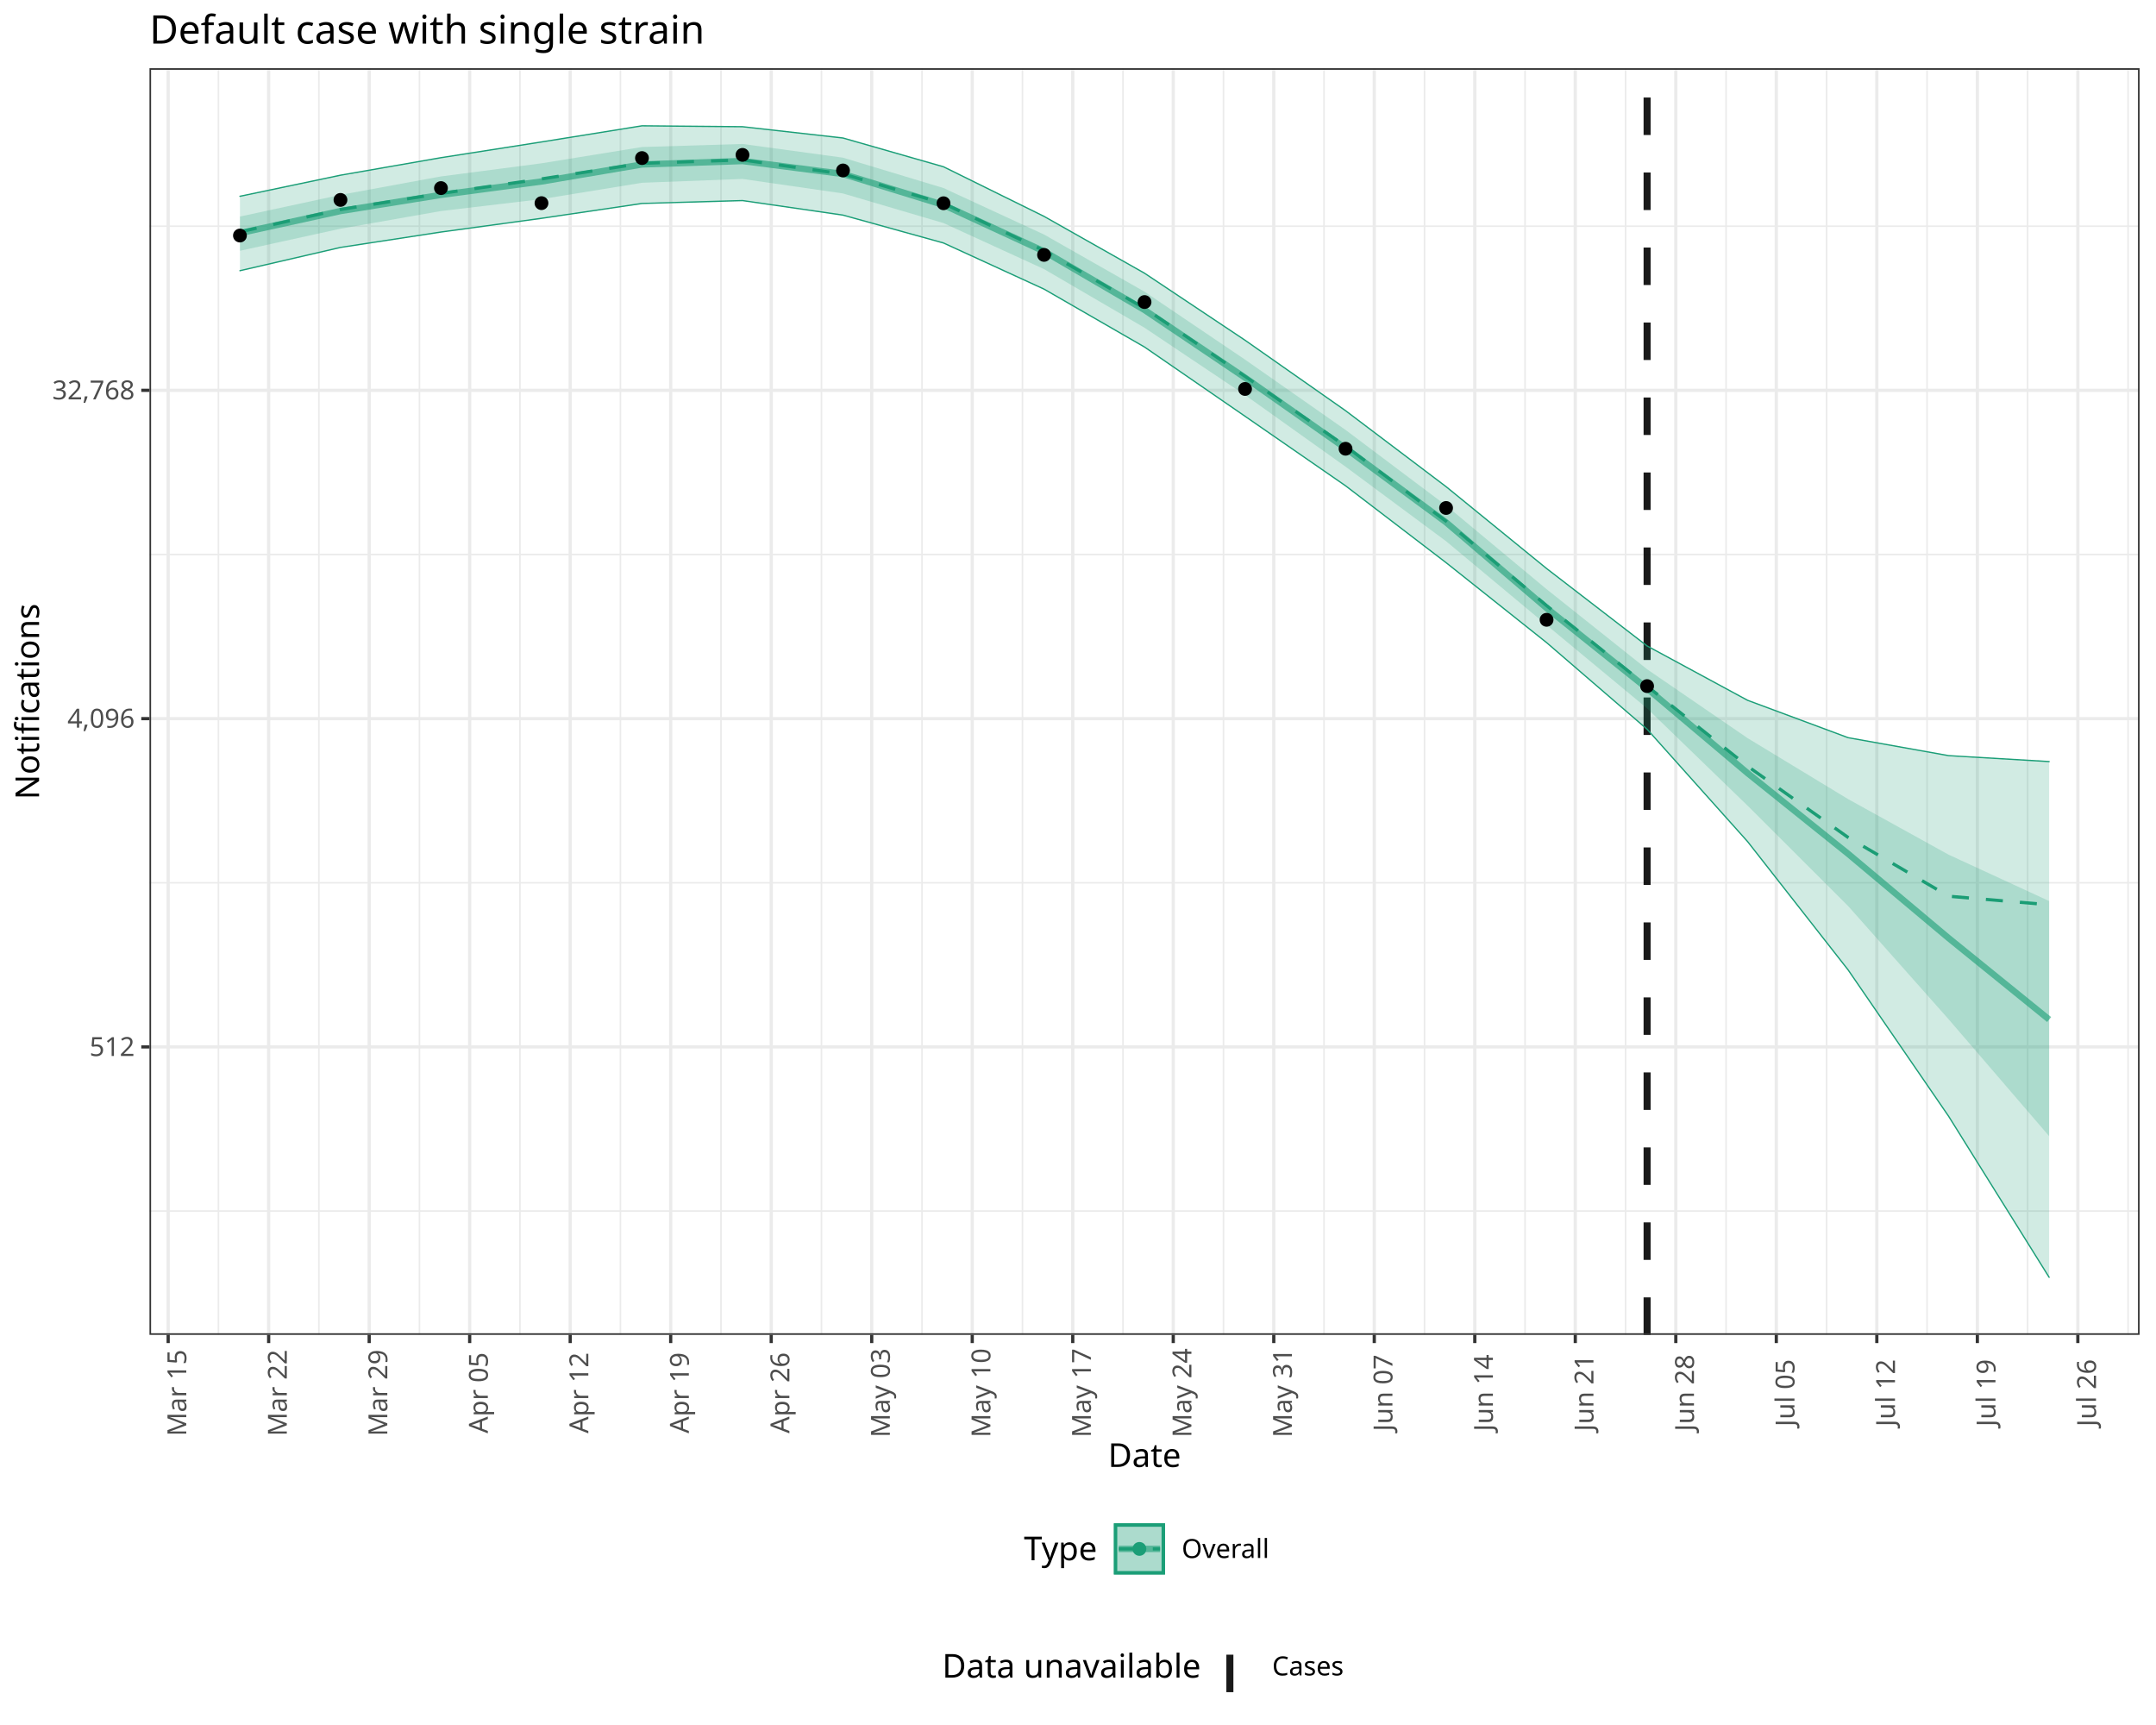
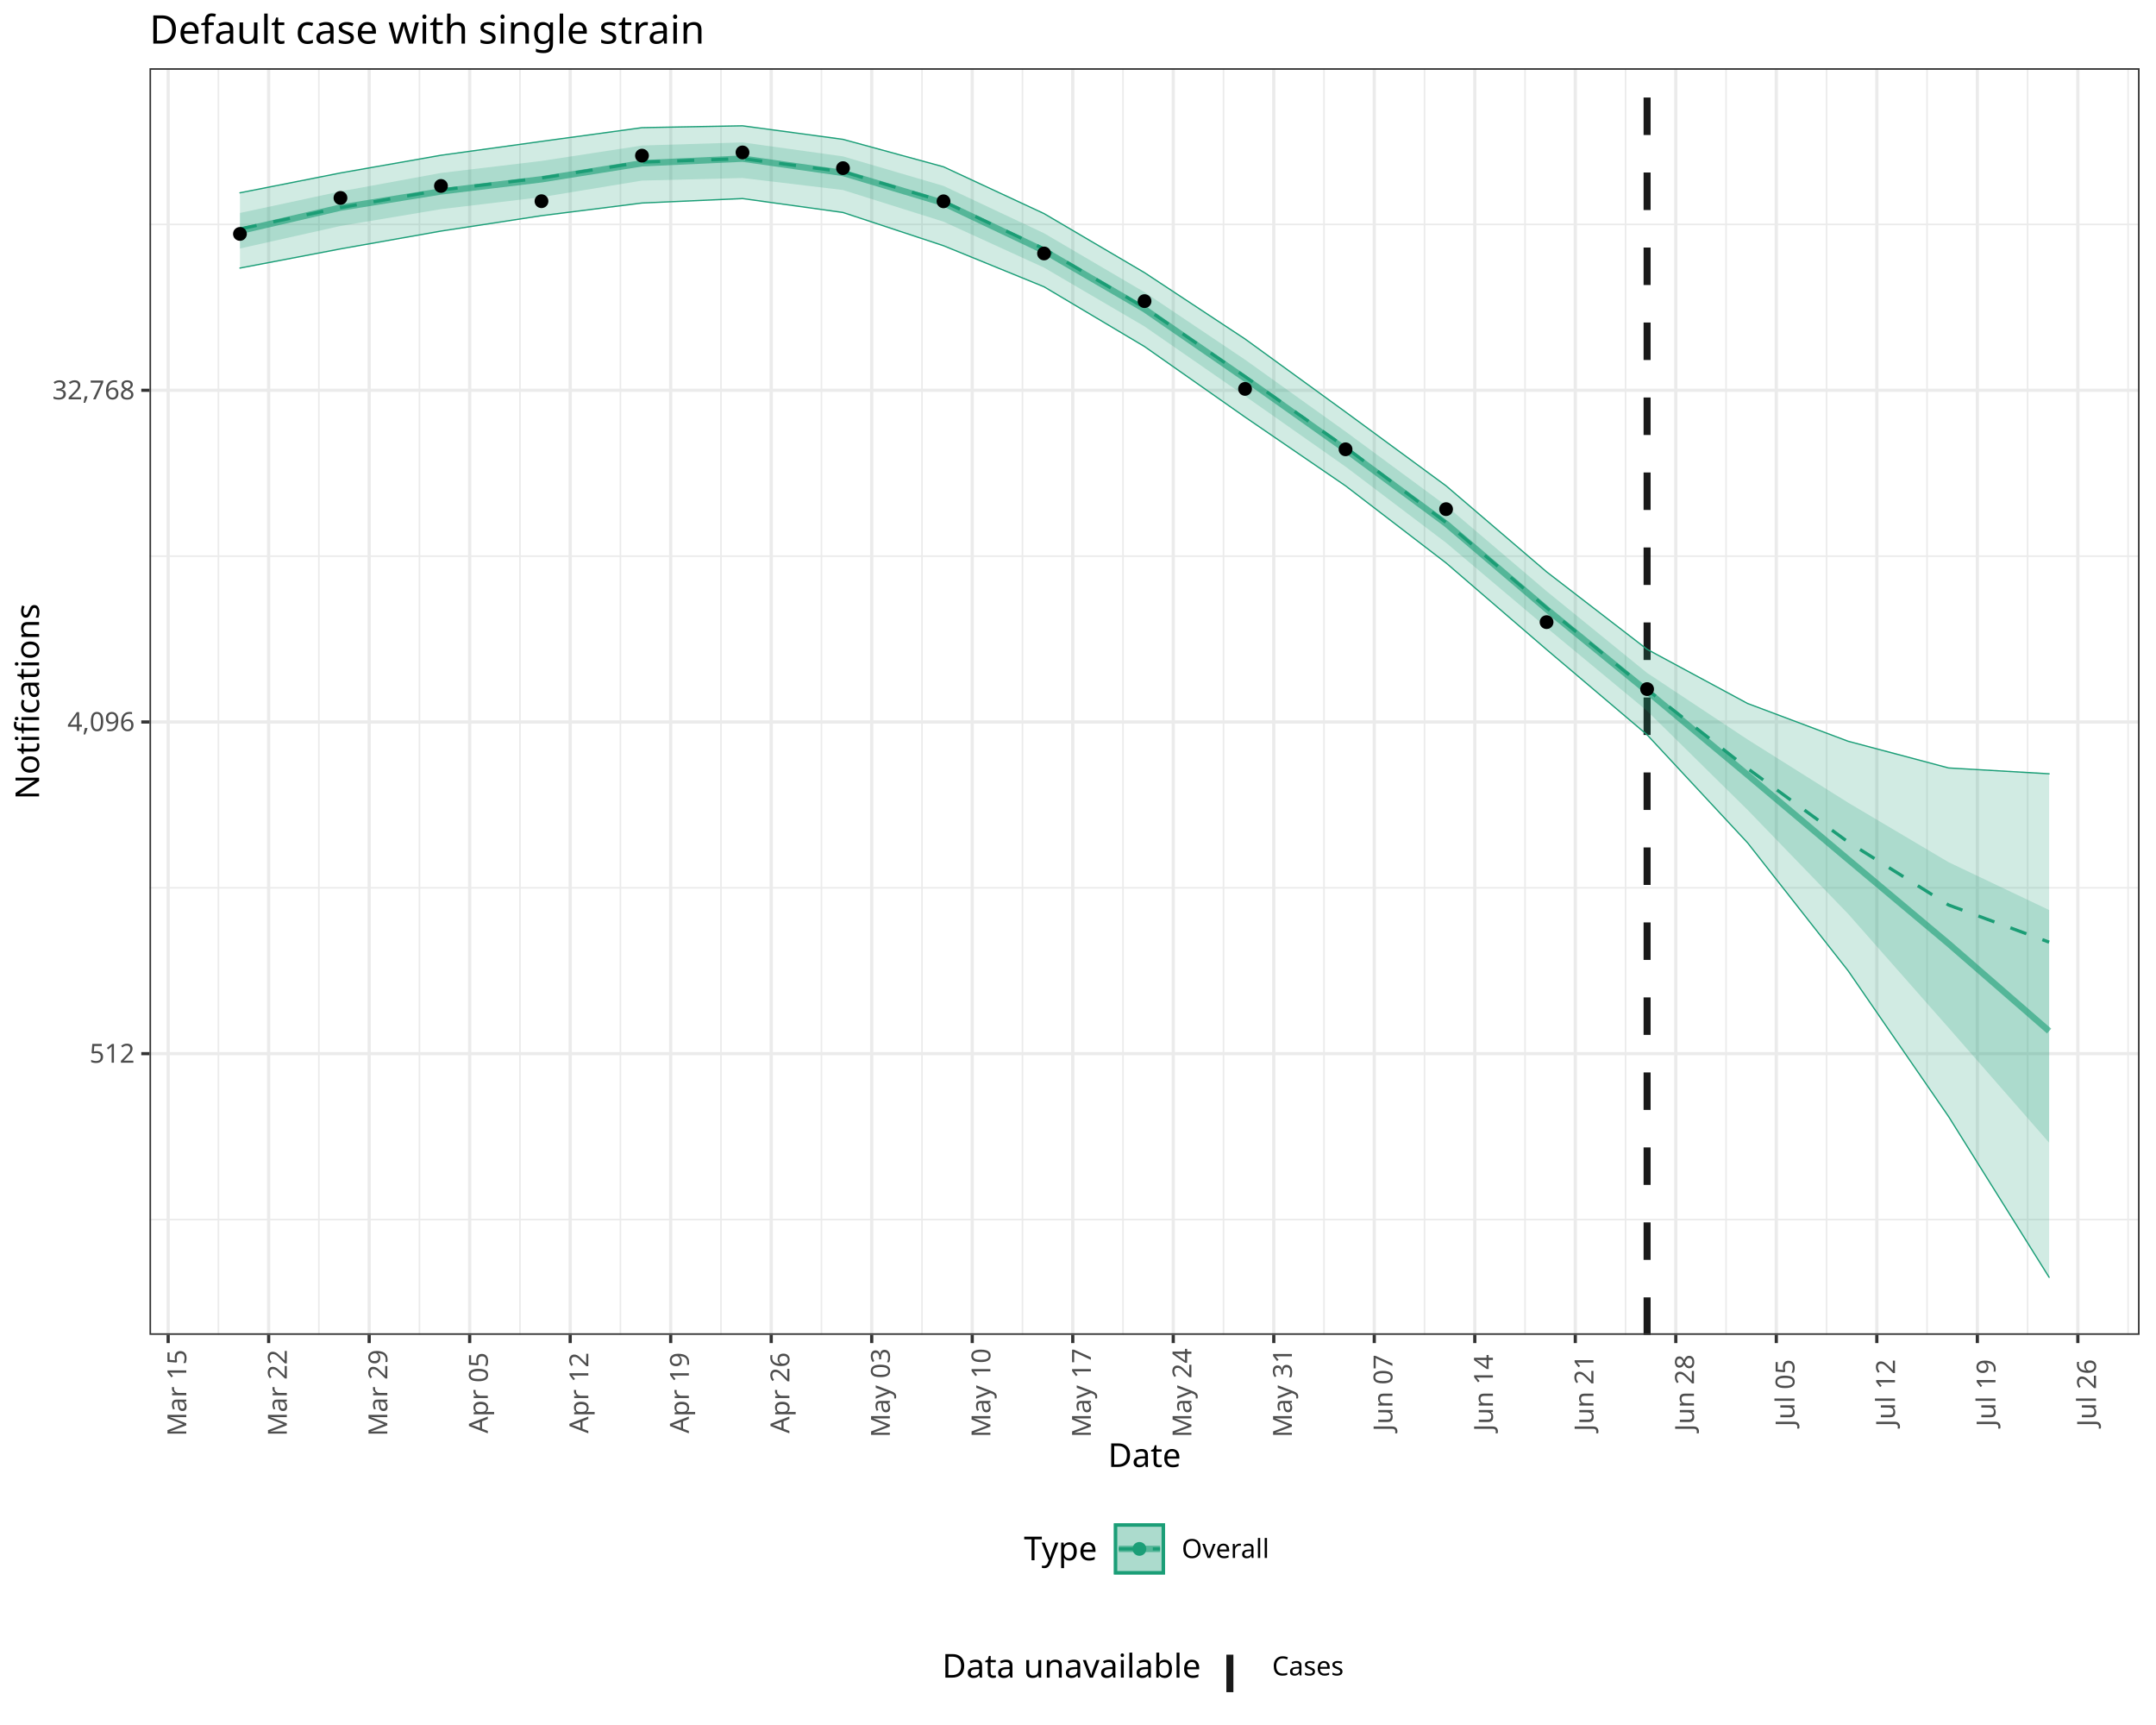
<svg xmlns="http://www.w3.org/2000/svg" class="svglite" data-engine-version="2.0" width="720.00pt" height="576.00pt" viewBox="0 0 720.00 576.00">
  <defs>
    <style type="text/css">
    .svglite line, .svglite polyline, .svglite polygon, .svglite path, .svglite rect, .svglite circle {
      fill: none;
      stroke: #000000;
      stroke-linecap: round;
      stroke-linejoin: round;
      stroke-miterlimit: 10.00;
    }
  </style>
  </defs>
  <rect width="100%" height="100%" style="stroke: none; fill: #FFFFFF;" />
  <defs>
    <clipPath id="cpMC4wMHw3MjAuMDB8MC4wMHw1NzYuMDA=">
      <rect x="0.00" y="0.00" width="720.00" height="576.00" />
    </clipPath>
  </defs>
  <g clip-path="url(#cpMC4wMHw3MjAuMDB8MC4wMHw1NzYuMDA=)">
    <rect x="0.00" y="0.00" width="720.00" height="576.00" style="stroke-width: 1.07; stroke: #FFFFFF; fill: #FFFFFF;" />
  </g>
  <defs>
    <clipPath id="cpNDkuOTJ8NzE0LjUyfDIyLjc4fDQ0NS43Mw==">
      <rect x="49.92" y="22.78" width="664.60" height="422.95" />
    </clipPath>
  </defs>
  <g clip-path="url(#cpNDkuOTJ8NzE0LjUyfDIyLjc4fDQ0NS43Mw==)">
    <rect x="49.92" y="22.78" width="664.60" height="422.95" style="stroke-width: 1.07; stroke: none; fill: #FFFFFF;" />
-     <polyline points="49.92,404.39 714.52,404.39 " style="stroke-width: 0.53; stroke: #EBEBEB; stroke-linecap: butt;" />
-     <polyline points="49.92,294.77 714.52,294.77 " style="stroke-width: 0.53; stroke: #EBEBEB; stroke-linecap: butt;" />
-     <polyline points="49.92,185.14 714.52,185.14 " style="stroke-width: 0.53; stroke: #EBEBEB; stroke-linecap: butt;" />
-     <polyline points="49.92,75.52 714.52,75.52 " style="stroke-width: 0.53; stroke: #EBEBEB; stroke-linecap: butt;" />
+     <polyline points="49.92,407.21 714.52,407.21 " style="stroke-width: 0.53; stroke: #EBEBEB; stroke-linecap: butt;" />
+     <polyline points="49.92,296.45 714.52,296.45 " style="stroke-width: 0.53; stroke: #EBEBEB; stroke-linecap: butt;" />
+     <polyline points="49.92,185.70 714.52,185.70 " style="stroke-width: 0.53; stroke: #EBEBEB; stroke-linecap: butt;" />
+     <polyline points="49.92,74.94 714.52,74.94 " style="stroke-width: 0.53; stroke: #EBEBEB; stroke-linecap: butt;" />
    <polyline points="72.94,445.73 72.94,22.78 " style="stroke-width: 0.53; stroke: #EBEBEB; stroke-linecap: butt;" />
    <polyline points="106.50,445.73 106.50,22.78 " style="stroke-width: 0.53; stroke: #EBEBEB; stroke-linecap: butt;" />
    <polyline points="140.07,445.73 140.07,22.78 " style="stroke-width: 0.53; stroke: #EBEBEB; stroke-linecap: butt;" />
    <polyline points="173.64,445.73 173.64,22.78 " style="stroke-width: 0.53; stroke: #EBEBEB; stroke-linecap: butt;" />
    <polyline points="207.20,445.73 207.20,22.78 " style="stroke-width: 0.53; stroke: #EBEBEB; stroke-linecap: butt;" />
    <polyline points="240.77,445.73 240.77,22.78 " style="stroke-width: 0.53; stroke: #EBEBEB; stroke-linecap: butt;" />
    <polyline points="274.33,445.73 274.33,22.78 " style="stroke-width: 0.53; stroke: #EBEBEB; stroke-linecap: butt;" />
    <polyline points="307.90,445.73 307.90,22.78 " style="stroke-width: 0.53; stroke: #EBEBEB; stroke-linecap: butt;" />
    <polyline points="341.46,445.73 341.46,22.78 " style="stroke-width: 0.53; stroke: #EBEBEB; stroke-linecap: butt;" />
    <polyline points="375.03,445.73 375.03,22.78 " style="stroke-width: 0.53; stroke: #EBEBEB; stroke-linecap: butt;" />
    <polyline points="408.59,445.73 408.59,22.78 " style="stroke-width: 0.53; stroke: #EBEBEB; stroke-linecap: butt;" />
    <polyline points="442.16,445.73 442.16,22.78 " style="stroke-width: 0.53; stroke: #EBEBEB; stroke-linecap: butt;" />
    <polyline points="475.73,445.73 475.73,22.78 " style="stroke-width: 0.53; stroke: #EBEBEB; stroke-linecap: butt;" />
    <polyline points="509.29,445.73 509.29,22.78 " style="stroke-width: 0.53; stroke: #EBEBEB; stroke-linecap: butt;" />
    <polyline points="542.86,445.73 542.86,22.78 " style="stroke-width: 0.53; stroke: #EBEBEB; stroke-linecap: butt;" />
    <polyline points="576.42,445.73 576.42,22.78 " style="stroke-width: 0.53; stroke: #EBEBEB; stroke-linecap: butt;" />
    <polyline points="609.99,445.73 609.99,22.78 " style="stroke-width: 0.53; stroke: #EBEBEB; stroke-linecap: butt;" />
    <polyline points="643.55,445.73 643.55,22.78 " style="stroke-width: 0.53; stroke: #EBEBEB; stroke-linecap: butt;" />
    <polyline points="677.12,445.73 677.12,22.78 " style="stroke-width: 0.53; stroke: #EBEBEB; stroke-linecap: butt;" />
    <polyline points="710.68,445.73 710.68,22.78 " style="stroke-width: 0.53; stroke: #EBEBEB; stroke-linecap: butt;" />
-     <polyline points="49.92,349.58 714.52,349.58 " style="stroke-width: 1.07; stroke: #EBEBEB; stroke-linecap: butt;" />
-     <polyline points="49.92,239.96 714.52,239.96 " style="stroke-width: 1.07; stroke: #EBEBEB; stroke-linecap: butt;" />
-     <polyline points="49.92,130.33 714.52,130.33 " style="stroke-width: 1.07; stroke: #EBEBEB; stroke-linecap: butt;" />
+     <polyline points="49.92,351.83 714.52,351.83 " style="stroke-width: 1.07; stroke: #EBEBEB; stroke-linecap: butt;" />
+     <polyline points="49.92,241.08 714.52,241.08 " style="stroke-width: 1.07; stroke: #EBEBEB; stroke-linecap: butt;" />
+     <polyline points="49.92,130.32 714.52,130.32 " style="stroke-width: 1.07; stroke: #EBEBEB; stroke-linecap: butt;" />
    <polyline points="56.16,445.73 56.16,22.78 " style="stroke-width: 1.07; stroke: #EBEBEB; stroke-linecap: butt;" />
    <polyline points="89.72,445.73 89.72,22.78 " style="stroke-width: 1.07; stroke: #EBEBEB; stroke-linecap: butt;" />
    <polyline points="123.29,445.73 123.29,22.78 " style="stroke-width: 1.07; stroke: #EBEBEB; stroke-linecap: butt;" />
    <polyline points="156.85,445.73 156.85,22.78 " style="stroke-width: 1.07; stroke: #EBEBEB; stroke-linecap: butt;" />
    <polyline points="190.42,445.73 190.42,22.78 " style="stroke-width: 1.07; stroke: #EBEBEB; stroke-linecap: butt;" />
    <polyline points="223.98,445.73 223.98,22.78 " style="stroke-width: 1.07; stroke: #EBEBEB; stroke-linecap: butt;" />
    <polyline points="257.55,445.73 257.55,22.78 " style="stroke-width: 1.07; stroke: #EBEBEB; stroke-linecap: butt;" />
    <polyline points="291.11,445.73 291.11,22.78 " style="stroke-width: 1.07; stroke: #EBEBEB; stroke-linecap: butt;" />
    <polyline points="324.68,445.73 324.68,22.78 " style="stroke-width: 1.07; stroke: #EBEBEB; stroke-linecap: butt;" />
    <polyline points="358.25,445.73 358.25,22.78 " style="stroke-width: 1.07; stroke: #EBEBEB; stroke-linecap: butt;" />
    <polyline points="391.81,445.73 391.81,22.78 " style="stroke-width: 1.07; stroke: #EBEBEB; stroke-linecap: butt;" />
    <polyline points="425.38,445.73 425.38,22.78 " style="stroke-width: 1.07; stroke: #EBEBEB; stroke-linecap: butt;" />
    <polyline points="458.94,445.73 458.94,22.78 " style="stroke-width: 1.07; stroke: #EBEBEB; stroke-linecap: butt;" />
    <polyline points="492.51,445.73 492.51,22.78 " style="stroke-width: 1.07; stroke: #EBEBEB; stroke-linecap: butt;" />
    <polyline points="526.07,445.73 526.07,22.78 " style="stroke-width: 1.07; stroke: #EBEBEB; stroke-linecap: butt;" />
    <polyline points="559.64,445.73 559.64,22.78 " style="stroke-width: 1.07; stroke: #EBEBEB; stroke-linecap: butt;" />
    <polyline points="593.20,445.73 593.20,22.78 " style="stroke-width: 1.07; stroke: #EBEBEB; stroke-linecap: butt;" />
    <polyline points="626.77,445.73 626.77,22.78 " style="stroke-width: 1.07; stroke: #EBEBEB; stroke-linecap: butt;" />
    <polyline points="660.34,445.73 660.34,22.78 " style="stroke-width: 1.07; stroke: #EBEBEB; stroke-linecap: butt;" />
    <polyline points="693.90,445.73 693.90,22.78 " style="stroke-width: 1.07; stroke: #EBEBEB; stroke-linecap: butt;" />
    <line x1="550.05" y1="445.73" x2="550.05" y2="22.78" style="stroke-width: 2.35; stroke: #000000; stroke-opacity: 0.90; stroke-dasharray: 12.52,12.52; stroke-linecap: butt;" />
-     <polyline points="80.13,77.83 113.70,70.47 147.26,65.07 180.83,60.60 214.39,54.91 247.96,53.77 281.52,58.09 315.09,68.44 348.66,83.94 382.22,103.51 415.79,126.11 449.35,149.68 482.92,174.41 516.48,203.04 550.05,229.87 583.61,258.16 617.18,285.09 650.75,313.25 684.31,340.44 " style="stroke-width: 2.13; stroke: #1B9E77; stroke-opacity: 0.60; stroke-linecap: butt;" />
-     <polyline points="80.13,77.42 113.70,69.95 147.26,64.60 180.83,59.75 214.39,54.53 247.96,53.40 281.52,58.09 315.09,67.94 348.66,83.67 382.22,102.93 415.79,125.66 449.35,148.99 482.92,174.04 516.48,202.22 550.05,229.13 583.61,255.85 617.18,279.63 650.75,299.26 684.31,302.11 " style="stroke-width: 1.07; stroke: #1B9E77; stroke-dasharray: 5.69,5.69; stroke-linecap: butt;" />
-     <polygon points="80.13,65.54 113.70,58.50 147.26,52.65 180.83,47.40 214.39,42.01 247.96,42.31 281.52,46.08 315.09,55.69 348.66,72.25 382.22,91.23 415.79,113.61 449.35,137.13 482.92,162.50 516.48,189.83 550.05,215.69 583.61,233.84 617.18,246.32 650.75,252.32 684.31,254.30 684.31,426.51 650.75,372.74 617.18,323.86 583.61,281.01 550.05,243.50 516.48,214.57 482.92,187.88 449.35,162.21 415.79,139.00 382.22,115.88 348.66,96.54 315.09,81.14 281.52,71.83 247.96,66.97 214.39,67.94 180.83,72.90 147.26,77.48 113.70,82.62 80.13,90.39 " style="stroke-width: 0.00; stroke: none; fill: #1B9E77; fill-opacity: 0.20;" />
-     <polyline points="80.13,65.54 113.70,58.50 147.26,52.65 180.83,47.40 214.39,42.01 247.96,42.31 281.52,46.08 315.09,55.69 348.66,72.25 382.22,91.23 415.79,113.61 449.35,137.13 482.92,162.50 516.48,189.83 550.05,215.69 583.61,233.84 617.18,246.32 650.75,252.32 684.31,254.30 " style="stroke-width: 0.43; stroke: #1B9E77;" />
-     <polyline points="684.31,426.51 650.75,372.74 617.18,323.86 583.61,281.01 550.05,243.50 516.48,214.57 482.92,187.88 449.35,162.21 415.79,139.00 382.22,115.88 348.66,96.54 315.09,81.14 281.52,71.83 247.96,66.97 214.39,67.94 180.83,72.90 147.26,77.48 113.70,82.62 80.13,90.39 " style="stroke-width: 0.43; stroke: #1B9E77;" />
-     <polygon points="80.13,72.31 113.70,65.07 147.26,58.91 180.83,54.53 214.39,49.09 247.96,48.07 281.52,52.65 315.09,62.79 348.66,78.31 382.22,97.40 415.79,120.08 449.35,143.55 482.92,168.79 516.48,196.73 550.05,223.47 583.61,246.47 617.18,266.83 650.75,285.39 684.31,300.87 684.31,379.37 650.75,340.35 617.18,302.53 583.61,269.02 550.05,236.54 516.48,208.70 482.92,180.72 449.35,155.83 415.79,131.91 382.22,109.44 348.66,89.86 315.09,74.49 281.52,64.60 247.96,59.75 214.39,61.03 180.83,66.49 147.26,70.47 113.70,76.37 80.13,83.74 " style="stroke-width: 0.00; stroke: none; fill: #1B9E77; fill-opacity: 0.20;" />
-     <polyline points="80.13,72.31 113.70,65.07 147.26,58.91 180.83,54.53 214.39,49.09 247.96,48.07 281.52,52.65 315.09,62.79 348.66,78.31 382.22,97.40 415.79,120.08 449.35,143.55 482.92,168.79 516.48,196.73 550.05,223.47 583.61,246.47 617.18,266.83 650.75,285.39 684.31,300.87 " style="stroke-width: 1.07; stroke: none;" />
-     <polyline points="684.31,379.37 650.75,340.35 617.18,302.53 583.61,269.02 550.05,236.54 516.48,208.70 482.92,180.72 449.35,155.83 415.79,131.91 382.22,109.44 348.66,89.86 315.09,74.49 281.52,64.60 247.96,59.75 214.39,61.03 180.83,66.49 147.26,70.47 113.70,76.37 80.13,83.74 " style="stroke-width: 1.07; stroke: none;" />
-     <circle cx="80.13" cy="78.65" r="1.95" style="stroke-width: 0.71; fill: #000000;" />
-     <circle cx="113.70" cy="66.75" r="1.95" style="stroke-width: 0.71; fill: #000000;" />
-     <circle cx="147.26" cy="62.80" r="1.95" style="stroke-width: 0.71; fill: #000000;" />
-     <circle cx="180.83" cy="67.83" r="1.95" style="stroke-width: 0.71; fill: #000000;" />
-     <circle cx="214.39" cy="52.78" r="1.95" style="stroke-width: 0.71; fill: #000000;" />
-     <circle cx="247.96" cy="51.72" r="1.95" style="stroke-width: 0.71; fill: #000000;" />
-     <circle cx="281.52" cy="56.92" r="1.95" style="stroke-width: 0.71; fill: #000000;" />
-     <circle cx="315.09" cy="67.87" r="1.95" style="stroke-width: 0.71; fill: #000000;" />
-     <circle cx="348.66" cy="85.11" r="1.95" style="stroke-width: 0.71; fill: #000000;" />
-     <circle cx="382.22" cy="100.86" r="1.95" style="stroke-width: 0.71; fill: #000000;" />
-     <circle cx="415.79" cy="129.88" r="1.95" style="stroke-width: 0.71; fill: #000000;" />
-     <circle cx="449.35" cy="149.84" r="1.95" style="stroke-width: 0.71; fill: #000000;" />
-     <circle cx="482.92" cy="169.62" r="1.95" style="stroke-width: 0.71; fill: #000000;" />
-     <circle cx="516.48" cy="206.96" r="1.95" style="stroke-width: 0.71; fill: #000000;" />
-     <circle cx="550.05" cy="229.10" r="1.95" style="stroke-width: 0.71; fill: #000000;" />
+     <polyline points="80.13,77.10 113.70,69.32 147.26,63.92 180.83,59.87 214.39,54.52 247.96,52.97 281.52,57.75 315.09,67.79 348.66,83.72 382.22,103.22 415.79,126.36 449.35,150.11 482.92,174.86 516.48,203.40 550.05,230.77 583.61,258.74 617.18,286.98 650.75,315.12 684.31,344.28 " style="stroke-width: 2.13; stroke: #1B9E77; stroke-opacity: 0.60; stroke-linecap: butt;" />
+     <polyline points="80.13,76.45 113.70,69.32 147.26,63.45 180.83,59.44 214.39,54.13 247.96,52.97 281.52,57.33 315.09,67.29 348.66,83.11 382.22,102.74 415.79,125.76 449.35,149.40 482.92,174.48 516.48,202.95 550.05,230.24 583.61,256.61 617.18,281.16 650.75,302.20 684.31,314.60 " style="stroke-width: 1.07; stroke: #1B9E77; stroke-dasharray: 5.69,5.69; stroke-linecap: butt;" />
+     <polygon points="80.13,64.38 113.70,57.75 147.26,51.84 180.83,47.21 214.39,42.63 247.96,42.01 281.52,46.53 315.09,55.70 348.66,71.32 382.22,91.05 415.79,113.19 449.35,137.57 482.92,162.23 516.48,190.94 550.05,216.81 583.61,234.90 617.18,247.51 650.75,256.43 684.31,258.38 684.31,426.51 650.75,372.86 617.18,324.15 583.61,281.43 550.05,245.35 516.48,216.89 482.92,187.98 449.35,162.23 415.79,139.27 382.22,115.72 348.66,95.76 315.09,82.05 281.52,70.95 247.96,66.30 214.39,67.79 180.83,72.02 147.26,77.16 113.70,83.11 80.13,89.51 " style="stroke-width: 0.00; stroke: none; fill: #1B9E77; fill-opacity: 0.20;" />
+     <polyline points="80.13,64.38 113.70,57.75 147.26,51.84 180.83,47.21 214.39,42.63 247.96,42.01 281.52,46.53 315.09,55.70 348.66,71.32 382.22,91.05 415.79,113.19 449.35,137.57 482.92,162.23 516.48,190.94 550.05,216.81 583.61,234.90 617.18,247.51 650.75,256.43 684.31,258.38 " style="stroke-width: 0.43; stroke: #1B9E77;" />
+     <polyline points="684.31,426.51 650.75,372.86 617.18,324.15 583.61,281.43 550.05,245.35 516.48,216.89 482.92,187.98 449.35,162.23 415.79,139.27 382.22,115.72 348.66,95.76 315.09,82.05 281.52,70.95 247.96,66.30 214.39,67.79 180.83,72.02 147.26,77.16 113.70,83.11 80.13,89.51 " style="stroke-width: 0.43; stroke: #1B9E77;" />
+     <polygon points="80.13,71.11 113.70,63.92 147.26,57.75 180.83,53.74 214.39,48.59 247.96,47.55 281.52,52.22 315.09,62.08 348.66,77.88 382.22,97.57 415.79,120.10 449.35,144.10 482.92,168.84 516.48,197.40 550.05,224.70 583.61,246.93 617.18,268.02 650.75,287.91 684.31,303.87 684.31,381.56 650.75,343.21 617.18,305.15 583.61,270.44 550.05,237.38 516.48,209.57 482.92,181.23 449.35,155.82 415.79,132.25 382.22,109.00 348.66,89.36 315.09,74.02 281.52,63.45 247.96,59.44 214.39,60.30 180.83,65.82 147.26,69.84 113.70,75.45 80.13,82.98 " style="stroke-width: 0.00; stroke: none; fill: #1B9E77; fill-opacity: 0.20;" />
+     <polyline points="80.13,71.11 113.70,63.92 147.26,57.75 180.83,53.74 214.39,48.59 247.96,47.55 281.52,52.22 315.09,62.08 348.66,77.88 382.22,97.57 415.79,120.10 449.35,144.10 482.92,168.84 516.48,197.40 550.05,224.70 583.61,246.93 617.18,268.02 650.75,287.91 684.31,303.87 " style="stroke-width: 1.07; stroke: none;" />
+     <polyline points="684.31,381.56 650.75,343.21 617.18,305.15 583.61,270.44 550.05,237.38 516.48,209.57 482.92,181.23 449.35,155.82 415.79,132.25 382.22,109.00 348.66,89.36 315.09,74.02 281.52,63.45 247.96,59.44 214.39,60.30 180.83,65.82 147.26,69.84 113.70,75.45 80.13,82.98 " style="stroke-width: 1.07; stroke: none;" />
+     <circle cx="80.13" cy="78.11" r="1.95" style="stroke-width: 0.71; fill: #000000;" />
+     <circle cx="113.70" cy="66.09" r="1.95" style="stroke-width: 0.71; fill: #000000;" />
+     <circle cx="147.26" cy="62.09" r="1.95" style="stroke-width: 0.71; fill: #000000;" />
+     <circle cx="180.83" cy="67.18" r="1.95" style="stroke-width: 0.71; fill: #000000;" />
+     <circle cx="214.39" cy="51.97" r="1.95" style="stroke-width: 0.71; fill: #000000;" />
+     <circle cx="247.96" cy="50.90" r="1.95" style="stroke-width: 0.71; fill: #000000;" />
+     <circle cx="281.52" cy="56.15" r="1.95" style="stroke-width: 0.71; fill: #000000;" />
+     <circle cx="315.09" cy="67.22" r="1.95" style="stroke-width: 0.71; fill: #000000;" />
+     <circle cx="348.66" cy="84.63" r="1.95" style="stroke-width: 0.71; fill: #000000;" />
+     <circle cx="382.22" cy="100.55" r="1.95" style="stroke-width: 0.71; fill: #000000;" />
+     <circle cx="415.79" cy="129.86" r="1.95" style="stroke-width: 0.71; fill: #000000;" />
+     <circle cx="449.35" cy="150.03" r="1.95" style="stroke-width: 0.71; fill: #000000;" />
+     <circle cx="482.92" cy="170.01" r="1.95" style="stroke-width: 0.71; fill: #000000;" />
+     <circle cx="516.48" cy="207.74" r="1.95" style="stroke-width: 0.71; fill: #000000;" />
+     <circle cx="550.05" cy="230.10" r="1.95" style="stroke-width: 0.71; fill: #000000;" />
    <rect x="49.92" y="22.78" width="664.60" height="422.95" style="stroke-width: 1.07; stroke: #333333;" />
  </g>
  <g clip-path="url(#cpMC4wMHw3MjAuMDB8MC4wMHw1NzYuMDA=)">
-     <text x="44.99" y="352.61" text-anchor="end" style="font-size: 8.80px; fill: #4D4D4D; font-family: sans;" textLength="14.68px" lengthAdjust="spacingAndGlyphs">512</text>
-     <text x="44.99" y="242.98" text-anchor="end" style="font-size: 8.80px; fill: #4D4D4D; font-family: sans;" textLength="22.02px" lengthAdjust="spacingAndGlyphs">4,096</text>
-     <text x="44.99" y="133.36" text-anchor="end" style="font-size: 8.80px; fill: #4D4D4D; font-family: sans;" textLength="26.92px" lengthAdjust="spacingAndGlyphs">32,768</text>
-     <polyline points="47.18,349.58 49.92,349.58 " style="stroke-width: 1.07; stroke: #333333; stroke-linecap: butt;" />
-     <polyline points="47.18,239.96 49.92,239.96 " style="stroke-width: 1.07; stroke: #333333; stroke-linecap: butt;" />
-     <polyline points="47.18,130.33 49.92,130.33 " style="stroke-width: 1.07; stroke: #333333; stroke-linecap: butt;" />
+     <text x="44.99" y="354.86" text-anchor="end" style="font-size: 8.80px; fill: #4D4D4D; font-family: sans;" textLength="14.68px" lengthAdjust="spacingAndGlyphs">512</text>
+     <text x="44.99" y="244.10" text-anchor="end" style="font-size: 8.80px; fill: #4D4D4D; font-family: sans;" textLength="22.02px" lengthAdjust="spacingAndGlyphs">4,096</text>
+     <text x="44.99" y="133.35" text-anchor="end" style="font-size: 8.80px; fill: #4D4D4D; font-family: sans;" textLength="26.92px" lengthAdjust="spacingAndGlyphs">32,768</text>
+     <polyline points="47.18,351.83 49.92,351.83 " style="stroke-width: 1.07; stroke: #333333; stroke-linecap: butt;" />
+     <polyline points="47.18,241.08 49.92,241.08 " style="stroke-width: 1.07; stroke: #333333; stroke-linecap: butt;" />
+     <polyline points="47.18,130.32 49.92,130.32 " style="stroke-width: 1.07; stroke: #333333; stroke-linecap: butt;" />
    <polyline points="56.16,448.47 56.16,445.73 " style="stroke-width: 1.07; stroke: #333333; stroke-linecap: butt;" />
    <polyline points="89.72,448.47 89.72,445.73 " style="stroke-width: 1.07; stroke: #333333; stroke-linecap: butt;" />
    <polyline points="123.29,448.47 123.29,445.73 " style="stroke-width: 1.07; stroke: #333333; stroke-linecap: butt;" />
    <polyline points="156.85,448.47 156.85,445.73 " style="stroke-width: 1.07; stroke: #333333; stroke-linecap: butt;" />
    <polyline points="190.42,448.47 190.42,445.73 " style="stroke-width: 1.07; stroke: #333333; stroke-linecap: butt;" />
    <polyline points="223.98,448.47 223.98,445.73 " style="stroke-width: 1.07; stroke: #333333; stroke-linecap: butt;" />
    <polyline points="257.55,448.47 257.55,445.73 " style="stroke-width: 1.07; stroke: #333333; stroke-linecap: butt;" />
    <polyline points="291.11,448.47 291.11,445.73 " style="stroke-width: 1.07; stroke: #333333; stroke-linecap: butt;" />
    <polyline points="324.68,448.47 324.68,445.73 " style="stroke-width: 1.07; stroke: #333333; stroke-linecap: butt;" />
    <polyline points="358.25,448.47 358.25,445.73 " style="stroke-width: 1.07; stroke: #333333; stroke-linecap: butt;" />
    <polyline points="391.81,448.47 391.81,445.73 " style="stroke-width: 1.07; stroke: #333333; stroke-linecap: butt;" />
    <polyline points="425.38,448.47 425.38,445.73 " style="stroke-width: 1.07; stroke: #333333; stroke-linecap: butt;" />
    <polyline points="458.94,448.47 458.94,445.73 " style="stroke-width: 1.07; stroke: #333333; stroke-linecap: butt;" />
    <polyline points="492.51,448.47 492.51,445.73 " style="stroke-width: 1.07; stroke: #333333; stroke-linecap: butt;" />
    <polyline points="526.07,448.47 526.07,445.73 " style="stroke-width: 1.07; stroke: #333333; stroke-linecap: butt;" />
    <polyline points="559.64,448.47 559.64,445.73 " style="stroke-width: 1.07; stroke: #333333; stroke-linecap: butt;" />
    <polyline points="593.20,448.47 593.20,445.73 " style="stroke-width: 1.07; stroke: #333333; stroke-linecap: butt;" />
    <polyline points="626.77,448.47 626.77,445.73 " style="stroke-width: 1.07; stroke: #333333; stroke-linecap: butt;" />
    <polyline points="660.34,448.47 660.34,445.73 " style="stroke-width: 1.07; stroke: #333333; stroke-linecap: butt;" />
    <polyline points="693.90,448.47 693.90,445.73 " style="stroke-width: 1.07; stroke: #333333; stroke-linecap: butt;" />
    <text transform="translate(62.21,465.10) rotate(-90)" text-anchor="middle" style="font-size: 8.80px; fill: #4D4D4D; font-family: sans;" textLength="27.39px" lengthAdjust="spacingAndGlyphs">Mar 15</text>
    <text transform="translate(95.78,465.10) rotate(-90)" text-anchor="middle" style="font-size: 8.80px; fill: #4D4D4D; font-family: sans;" textLength="27.39px" lengthAdjust="spacingAndGlyphs">Mar 22</text>
    <text transform="translate(129.34,465.10) rotate(-90)" text-anchor="middle" style="font-size: 8.80px; fill: #4D4D4D; font-family: sans;" textLength="27.39px" lengthAdjust="spacingAndGlyphs">Mar 29</text>
    <text transform="translate(162.91,465.10) rotate(-90)" text-anchor="middle" style="font-size: 8.80px; fill: #4D4D4D; font-family: sans;" textLength="25.93px" lengthAdjust="spacingAndGlyphs">Apr 05</text>
    <text transform="translate(196.47,465.10) rotate(-90)" text-anchor="middle" style="font-size: 8.80px; fill: #4D4D4D; font-family: sans;" textLength="25.93px" lengthAdjust="spacingAndGlyphs">Apr 12</text>
    <text transform="translate(230.04,465.10) rotate(-90)" text-anchor="middle" style="font-size: 8.80px; fill: #4D4D4D; font-family: sans;" textLength="25.93px" lengthAdjust="spacingAndGlyphs">Apr 19</text>
    <text transform="translate(263.61,465.10) rotate(-90)" text-anchor="middle" style="font-size: 8.80px; fill: #4D4D4D; font-family: sans;" textLength="25.93px" lengthAdjust="spacingAndGlyphs">Apr 26</text>
    <text transform="translate(297.17,465.10) rotate(-90)" text-anchor="middle" style="font-size: 8.80px; fill: #4D4D4D; font-family: sans;" textLength="28.87px" lengthAdjust="spacingAndGlyphs">May 03</text>
    <text transform="translate(330.74,465.10) rotate(-90)" text-anchor="middle" style="font-size: 8.80px; fill: #4D4D4D; font-family: sans;" textLength="28.87px" lengthAdjust="spacingAndGlyphs">May 10</text>
    <text transform="translate(364.30,465.10) rotate(-90)" text-anchor="middle" style="font-size: 8.80px; fill: #4D4D4D; font-family: sans;" textLength="28.87px" lengthAdjust="spacingAndGlyphs">May 17</text>
    <text transform="translate(397.87,465.10) rotate(-90)" text-anchor="middle" style="font-size: 8.80px; fill: #4D4D4D; font-family: sans;" textLength="28.87px" lengthAdjust="spacingAndGlyphs">May 24</text>
    <text transform="translate(431.43,465.10) rotate(-90)" text-anchor="middle" style="font-size: 8.80px; fill: #4D4D4D; font-family: sans;" textLength="28.87px" lengthAdjust="spacingAndGlyphs">May 31</text>
    <text transform="translate(465.00,465.10) rotate(-90)" text-anchor="middle" style="font-size: 8.80px; fill: #4D4D4D; font-family: sans;" textLength="26.43px" lengthAdjust="spacingAndGlyphs">Jun 07</text>
    <text transform="translate(498.56,465.10) rotate(-90)" text-anchor="middle" style="font-size: 8.80px; fill: #4D4D4D; font-family: sans;" textLength="26.43px" lengthAdjust="spacingAndGlyphs">Jun 14</text>
    <text transform="translate(532.13,465.10) rotate(-90)" text-anchor="middle" style="font-size: 8.80px; fill: #4D4D4D; font-family: sans;" textLength="26.43px" lengthAdjust="spacingAndGlyphs">Jun 21</text>
    <text transform="translate(565.70,465.10) rotate(-90)" text-anchor="middle" style="font-size: 8.80px; fill: #4D4D4D; font-family: sans;" textLength="26.43px" lengthAdjust="spacingAndGlyphs">Jun 28</text>
    <text transform="translate(599.26,465.10) rotate(-90)" text-anchor="middle" style="font-size: 8.80px; fill: #4D4D4D; font-family: sans;" textLength="23.49px" lengthAdjust="spacingAndGlyphs">Jul 05</text>
    <text transform="translate(632.83,465.10) rotate(-90)" text-anchor="middle" style="font-size: 8.80px; fill: #4D4D4D; font-family: sans;" textLength="23.49px" lengthAdjust="spacingAndGlyphs">Jul 12</text>
    <text transform="translate(666.39,465.10) rotate(-90)" text-anchor="middle" style="font-size: 8.80px; fill: #4D4D4D; font-family: sans;" textLength="23.49px" lengthAdjust="spacingAndGlyphs">Jul 19</text>
    <text transform="translate(699.96,465.10) rotate(-90)" text-anchor="middle" style="font-size: 8.80px; fill: #4D4D4D; font-family: sans;" textLength="23.49px" lengthAdjust="spacingAndGlyphs">Jul 26</text>
    <text x="382.22" y="489.84" text-anchor="middle" style="font-size: 11.00px; font-family: sans;" textLength="23.24px" lengthAdjust="spacingAndGlyphs">Date</text>
    <text transform="translate(13.05,234.26) rotate(-90)" text-anchor="middle" style="font-size: 11.00px; font-family: sans;" textLength="59.92px" lengthAdjust="spacingAndGlyphs">Notifications</text>
    <rect x="336.45" y="503.08" width="91.54" height="28.24" style="stroke-width: 1.07; stroke: none; fill: #FFFFFF;" />
    <text x="341.93" y="520.99" style="font-size: 11.00px; font-family: sans;" textLength="24.46px" lengthAdjust="spacingAndGlyphs">Type</text>
    <rect x="371.87" y="508.56" width="17.28" height="17.28" style="stroke-width: 1.07; stroke: none; fill: #FFFFFF;" />
    <line x1="373.60" y1="517.20" x2="387.42" y2="517.20" style="stroke-width: 2.13; stroke: #1B9E77; stroke-opacity: 0.60; stroke-linecap: butt;" />
    <line x1="373.60" y1="517.20" x2="387.42" y2="517.20" style="stroke-width: 1.07; stroke: #1B9E77; stroke-dasharray: 5.69,5.69; stroke-linecap: butt;" />
    <rect x="372.16" y="508.85" width="16.71" height="16.71" style="stroke-width: 0.43; stroke: #1B9E77; stroke-linecap: square; stroke-linejoin: miter; fill: #1B9E77; fill-opacity: 0.20;" />
    <rect x="372.58" y="509.27" width="15.86" height="15.86" style="stroke-width: 1.07; stroke: #1B9E77; stroke-linecap: square; stroke-linejoin: miter; fill: #1B9E77; fill-opacity: 0.20;" />
    <circle cx="380.51" cy="517.20" r="1.95" style="stroke-width: 0.71; stroke: #1B9E77; fill: #1B9E77;" />
    <text x="394.63" y="520.23" style="font-size: 8.80px; font-family: sans;" textLength="27.88px" lengthAdjust="spacingAndGlyphs">Overall</text>
    <rect x="309.17" y="542.28" width="146.10" height="28.24" style="stroke-width: 1.07; stroke: none; fill: #FFFFFF;" />
    <text x="314.65" y="560.19" style="font-size: 11.00px; font-family: sans;" textLength="81.95px" lengthAdjust="spacingAndGlyphs">Data unavailable</text>
    <rect x="402.08" y="547.76" width="17.28" height="17.28" style="stroke-width: 1.07; stroke: none; fill: #FFFFFF;" />
    <line x1="410.72" y1="565.04" x2="410.72" y2="547.76" style="stroke-width: 2.35; stroke: #000000; stroke-opacity: 0.90; stroke-dasharray: 12.52,12.52; stroke-linecap: butt;" />
    <text x="424.84" y="559.43" style="font-size: 8.80px; font-family: sans;" textLength="24.95px" lengthAdjust="spacingAndGlyphs">Cases</text>
    <text x="49.92" y="14.56" style="font-size: 13.20px; font-family: sans;" textLength="174.64px" lengthAdjust="spacingAndGlyphs">Default case with single strain</text>
  </g>
</svg>
